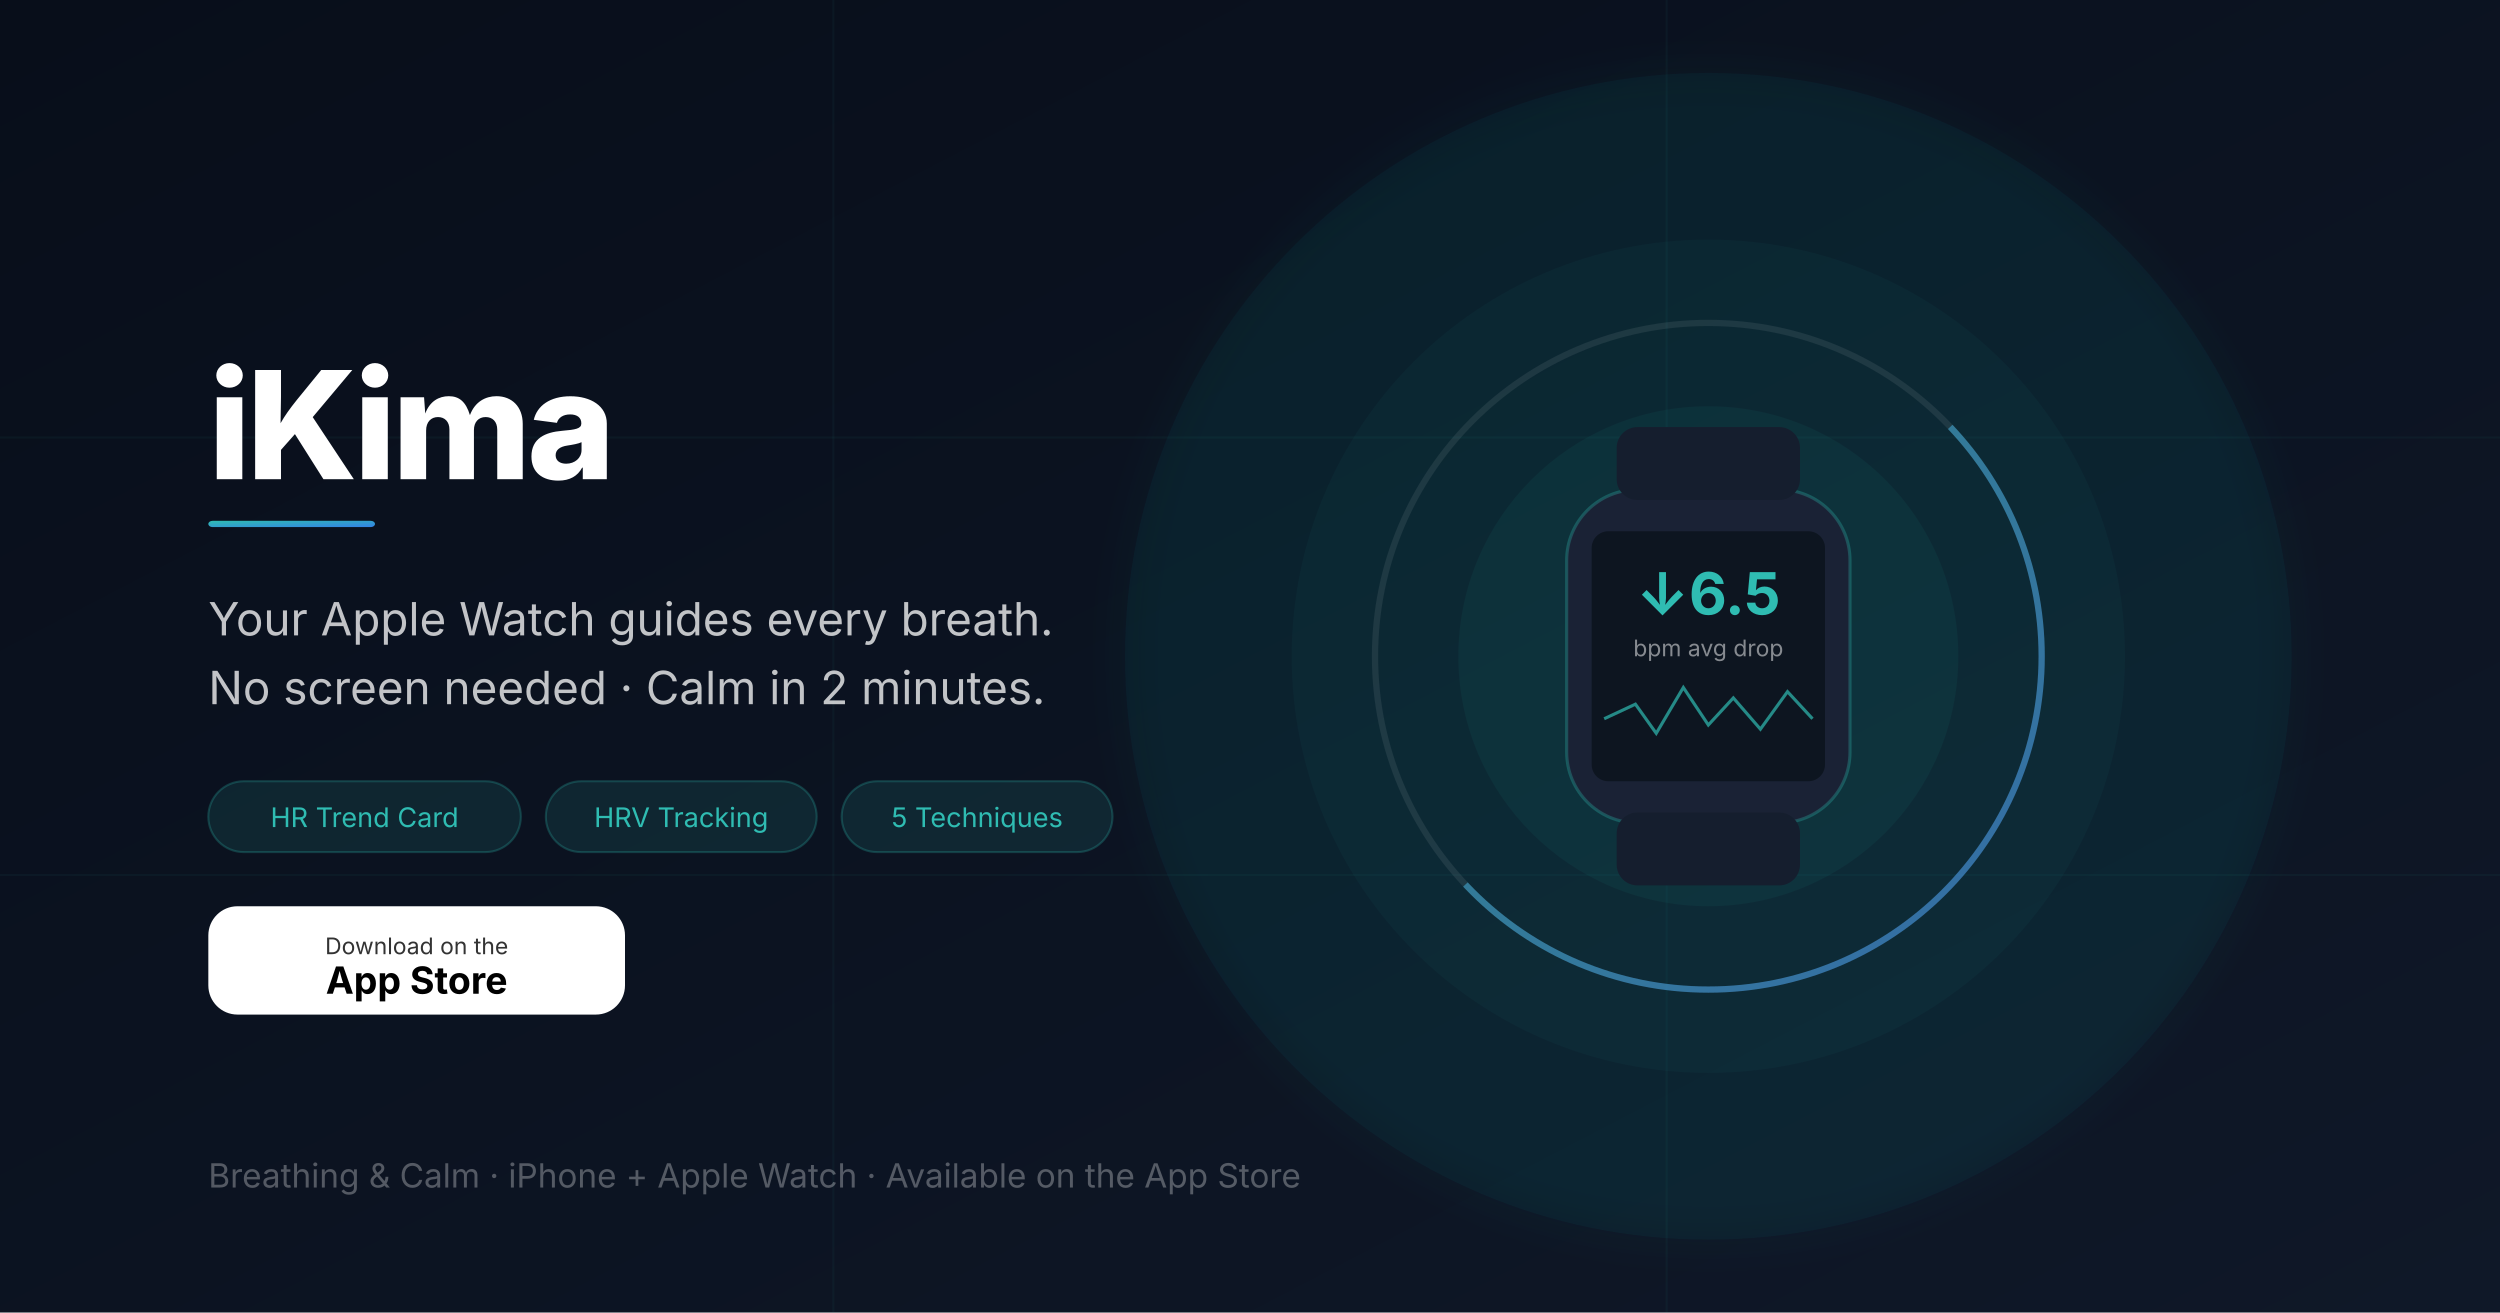
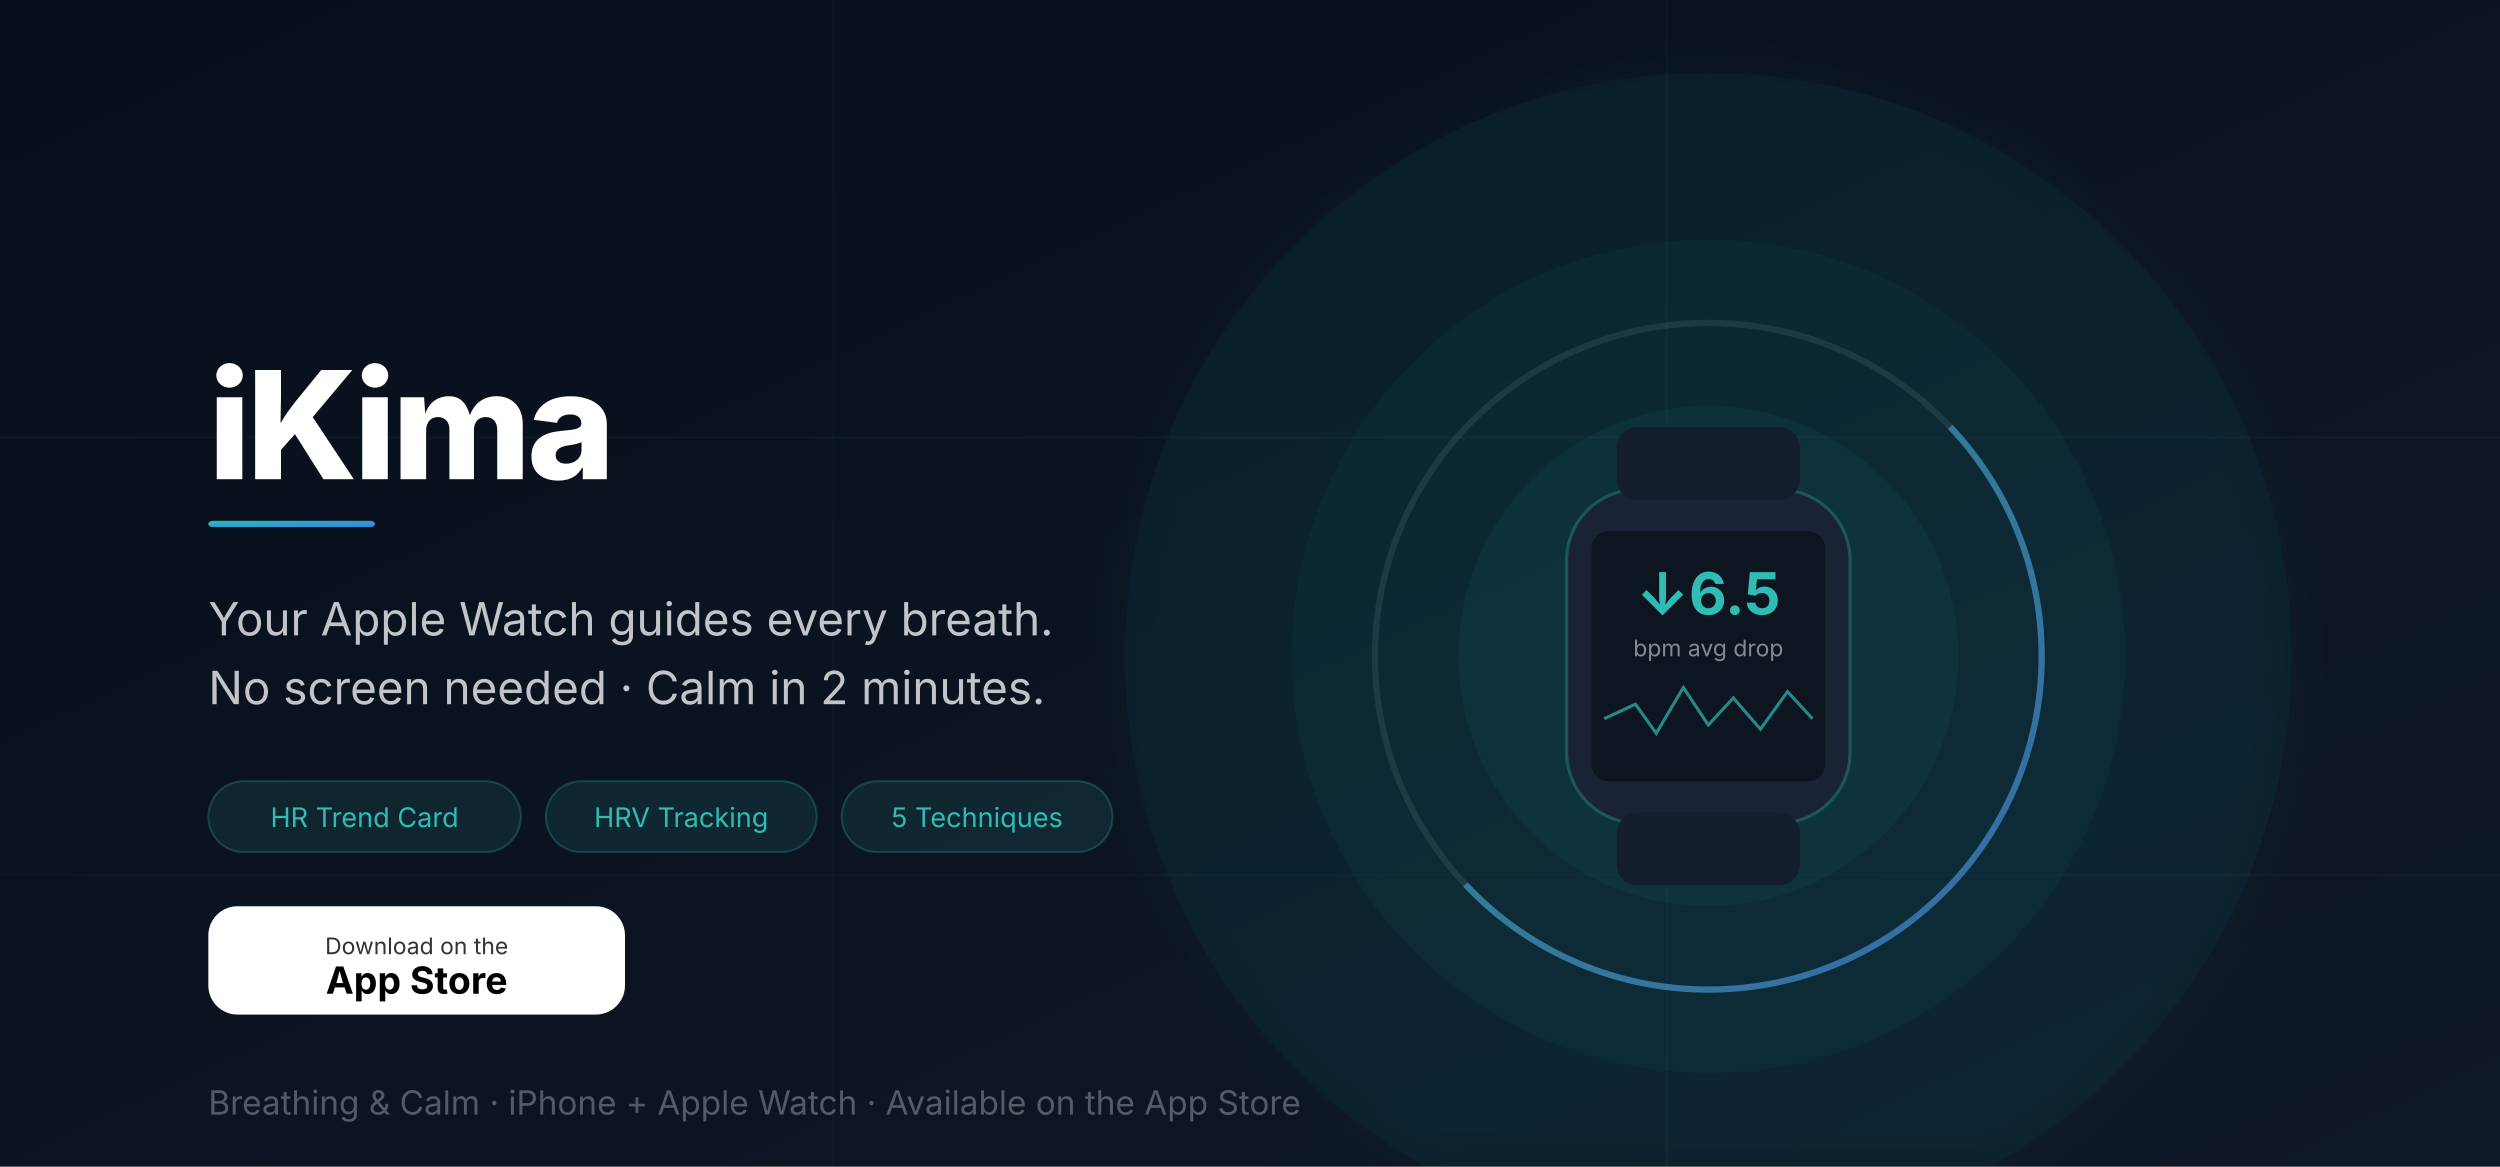
- <svg xmlns="http://www.w3.org/2000/svg" width="1200" height="630" viewBox="0 0 1200 630">
+ <svg xmlns="http://www.w3.org/2000/svg" width="1200" height="560" viewBox="0 0 1200 560">
  <defs>
    <linearGradient id="bg" x1="0%" y1="0%" x2="100%" y2="100%">
      <stop offset="0%" style="stop-color:#080e1a" />
      <stop offset="100%" style="stop-color:#0f1828" />
    </linearGradient>
    <linearGradient id="tealGrad" x1="0%" y1="0%" x2="100%" y2="100%">
      <stop offset="0%" style="stop-color:#2FBCB2" />
      <stop offset="100%" style="stop-color:#3382E5" />
    </linearGradient>
    <filter id="glow">
      <feGaussianBlur stdDeviation="12" result="blur" />
      <feMerge>
        <feMergeNode in="blur" />
        <feMergeNode in="SourceGraphic" />
      </feMerge>
    </filter>
  </defs>
-   <rect width="1200" height="630" fill="url(#bg)" />
+   <rect width="1200" height="560" fill="url(#bg)" />
  <line x1="0" y1="210" x2="1200" y2="210" stroke="rgba(47,188,178,0.05)" stroke-width="1" />
-   <line x1="0" y1="420" x2="1200" y2="420" stroke="rgba(47,188,178,0.05)" stroke-width="1" />
+   <line x1="0" y1="420" x2="1200" y2="420" stroke="rgba(47,188,178,0.03)" stroke-width="1" />
  <line x1="400" y1="0" x2="400" y2="630" stroke="rgba(47,188,178,0.05)" stroke-width="1" />
  <line x1="800" y1="0" x2="800" y2="630" stroke="rgba(47,188,178,0.05)" stroke-width="1" />
  <circle cx="820" cy="315" r="280" fill="rgba(47,188,178,0.05)" filter="url(#glow)" />
  <circle cx="820" cy="315" r="200" fill="rgba(47,188,178,0.04)" />
  <circle cx="820" cy="315" r="120" fill="rgba(47,188,178,0.06)" />
  <circle cx="820" cy="315" r="160" fill="none" stroke="url(#tealGrad)" stroke-width="3" stroke-dasharray="502" stroke-dashoffset="120" opacity="0.6" />
  <circle cx="820" cy="315" r="160" fill="none" stroke="rgba(255,255,255,0.08)" stroke-width="3" />
  <rect x="752" y="235" width="136" height="160" rx="34" ry="34" fill="#1a2235" stroke="rgba(47,188,178,0.3)" stroke-width="1.5" />
  <rect x="764" y="255" width="112" height="120" rx="8" fill="#0d1520" />
  <text x="820" y="295" text-anchor="middle" font-family="-apple-system, SF Pro Display, Helvetica Neue" font-size="28" font-weight="700" fill="#2FBCB2">↓6.5</text>
  <text x="820" y="315" text-anchor="middle" font-family="-apple-system, SF Pro Display, Helvetica Neue" font-size="11" fill="rgba(255,255,255,0.5)">bpm avg drop</text>
  <polyline points="770,345 785,338 795,352 808,330 820,348 832,335 845,350 858,332 870,345" fill="none" stroke="#2FBCB2" stroke-width="1.5" opacity="0.7" />
  <rect x="776" y="205" width="88" height="35" rx="10" fill="#151e2e" />
  <rect x="776" y="390" width="88" height="35" rx="10" fill="#151e2e" />
  <text x="100" y="230" font-family="-apple-system, SF Pro Display, Helvetica Neue" font-size="72" font-weight="800" letter-spacing="-2" fill="white">iKima</text>
  <rect x="100" y="250" width="80" height="3" rx="2" fill="url(#tealGrad)" />
  <text x="100" y="305" font-family="-apple-system, SF Pro Display, Helvetica Neue" font-size="22" fill="rgba(255,255,255,0.75)">Your Apple Watch guides every breath.</text>
  <text x="100" y="338" font-family="-apple-system, SF Pro Display, Helvetica Neue" font-size="22" fill="rgba(255,255,255,0.75)">No screen needed · Calm in 2 minutes.</text>
  <rect x="100" y="375" width="150" height="34" rx="17" fill="rgba(47,188,178,0.12)" stroke="rgba(47,188,178,0.25)" stroke-width="1" />
  <text x="175" y="397" text-anchor="middle" font-family="-apple-system, SF Pro Display, Helvetica Neue" font-size="13" fill="#2FBCB2">HR Trend Card</text>
  <rect x="262" y="375" width="130" height="34" rx="17" fill="rgba(47,188,178,0.12)" stroke="rgba(47,188,178,0.25)" stroke-width="1" />
  <text x="327" y="397" text-anchor="middle" font-family="-apple-system, SF Pro Display, Helvetica Neue" font-size="13" fill="#2FBCB2">HRV Tracking</text>
  <rect x="404" y="375" width="130" height="34" rx="17" fill="rgba(47,188,178,0.12)" stroke="rgba(47,188,178,0.25)" stroke-width="1" />
  <text x="469" y="397" text-anchor="middle" font-family="-apple-system, SF Pro Display, Helvetica Neue" font-size="13" fill="#2FBCB2">5 Techniques</text>
  <rect x="100" y="435" width="200" height="52" rx="14" fill="white" />
  <text x="200" y="458" text-anchor="middle" font-family="-apple-system, SF Pro Display, Helvetica Neue" font-size="11" fill="#333">Download on the</text>
  <text x="200" y="477" text-anchor="middle" font-family="-apple-system, SF Pro Display, Helvetica Neue" font-size="18" font-weight="700" fill="#000">App Store</text>
-   <text x="100" y="570" font-family="-apple-system, SF Pro Display, Helvetica Neue" font-size="16" fill="rgba(255,255,255,0.3)">Breathing &amp; Calm · iPhone + Apple Watch · Available on the App Store</text>
+   <text x="100" y="535" font-family="-apple-system, SF Pro Display, Helvetica Neue" font-size="16" fill="rgba(255,255,255,0.3)">Breathing &amp; Calm · iPhone + Apple Watch · Available on the App Store</text>
</svg>
